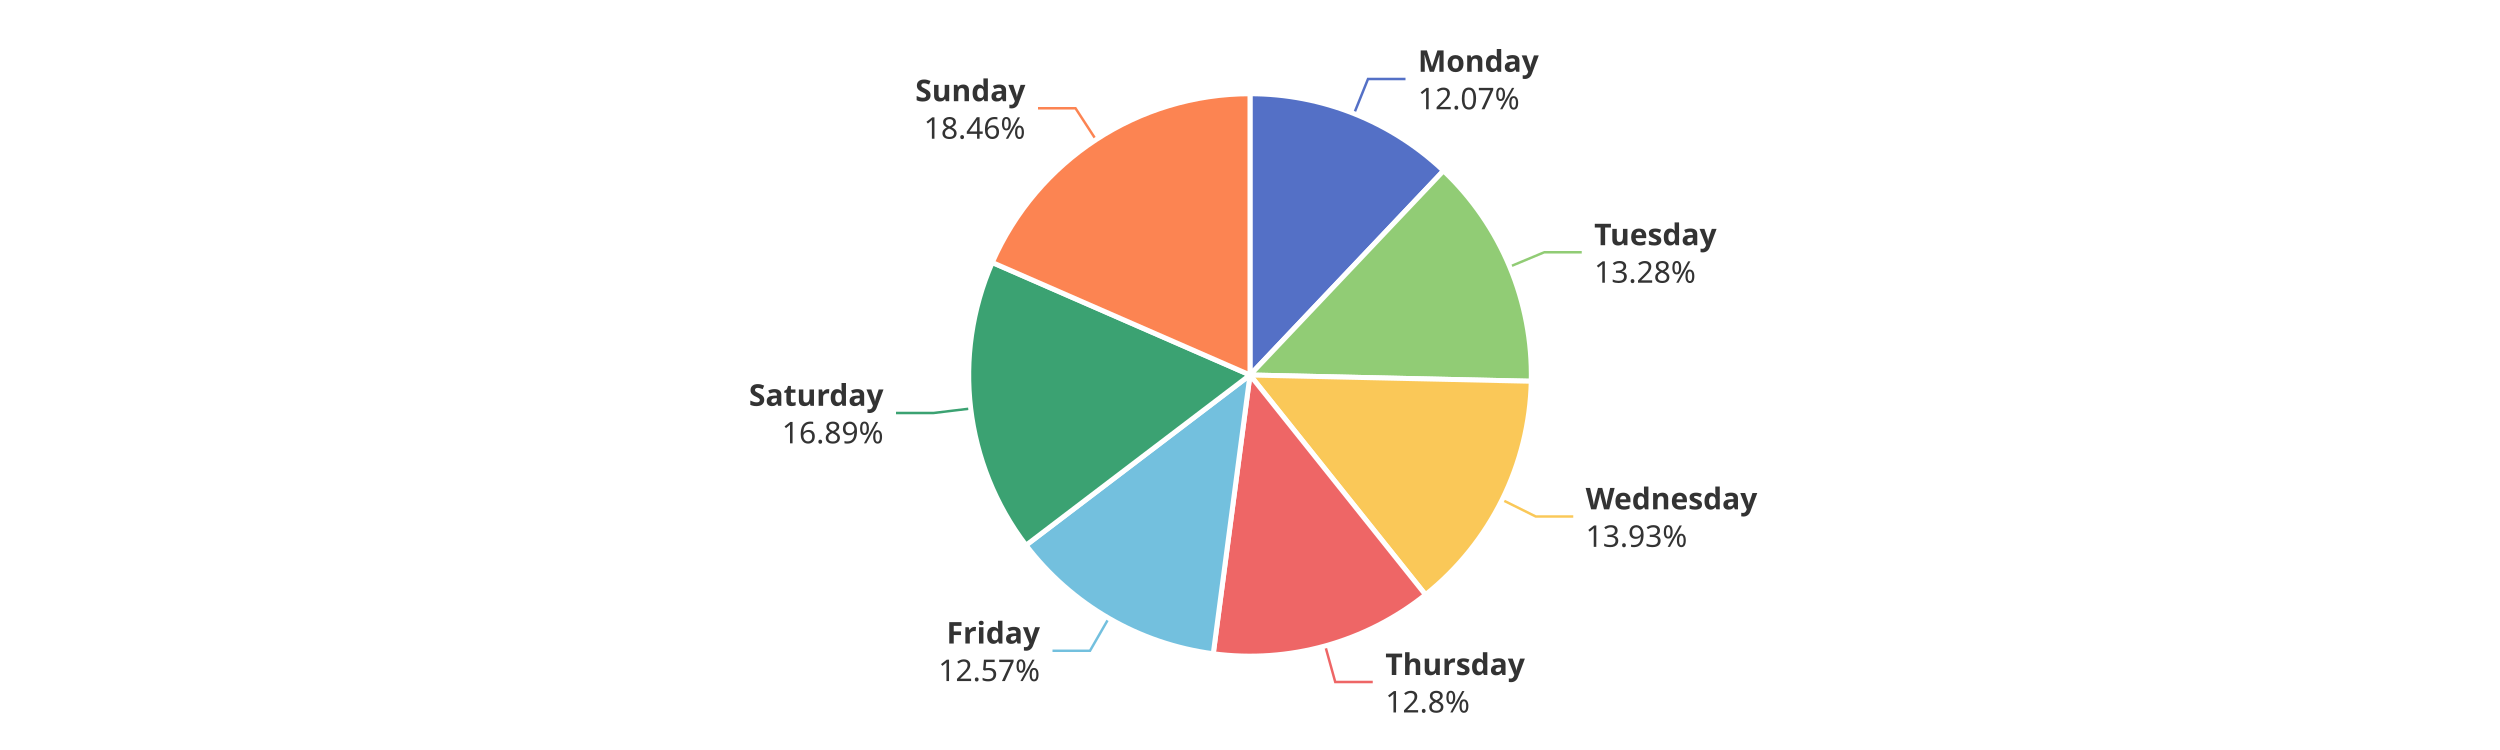
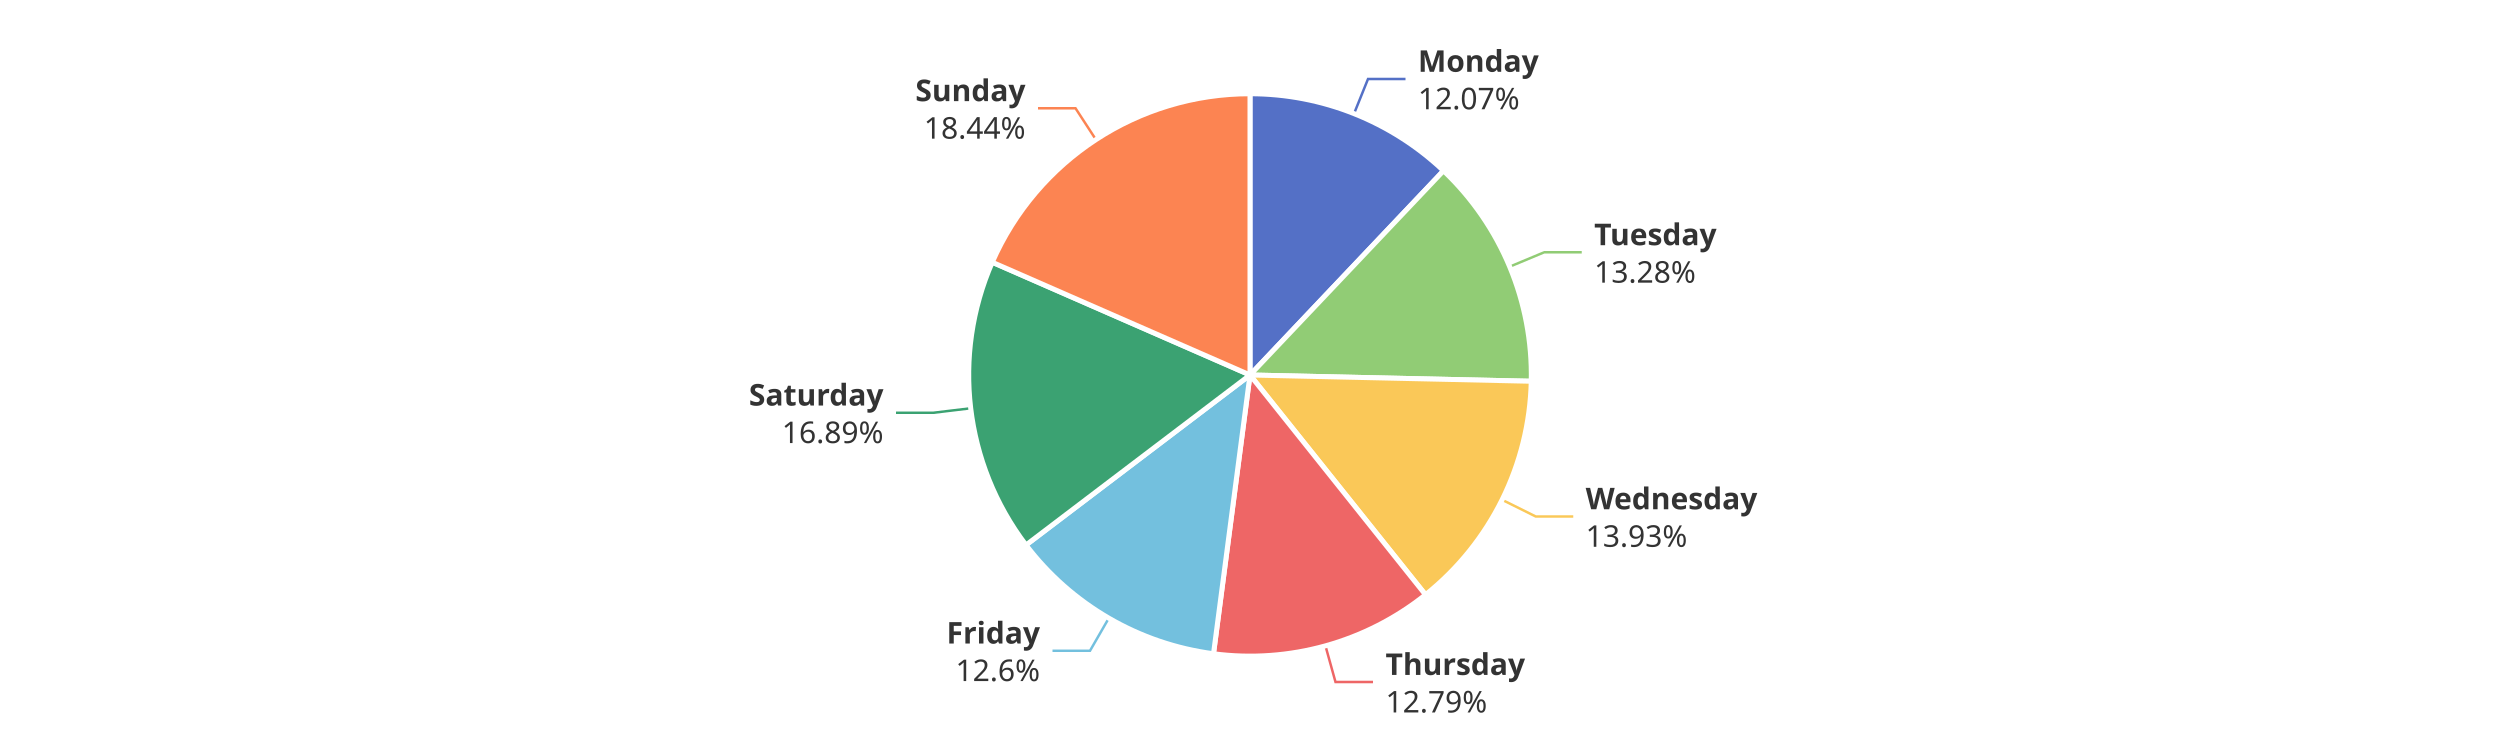
<svg xmlns="http://www.w3.org/2000/svg" width="1000" height="300" version="1.1" baseProfile="full" viewBox="0 0 1000 300">
  <rect width="1000" height="300" x="0" y="0" id="0" fill="#ffffff" />
  <polyline points="541.6 45.5 547.2 31.6 562.2 31.6" fill="none" stroke="#5470c6" />
  <polyline points="603.8 106.7 617.7 100.9 632.7 100.9" fill="none" stroke="#91cc75" />
  <polyline points="600.8 199.9 614.3 206.6 629.3 206.6" fill="none" stroke="#fac858" />
-   <polyline points="530.1 258.4 534.1 272.8 549.1 272.8" fill="none" stroke="#ee6666" />
+   <polyline points="530.2 258.4 534.2 272.8 549.2 272.8" fill="none" stroke="#ee6666" />
  <polyline points="443.5 247.3 436 260.3 421 260.3" fill="none" stroke="#73c0de" />
-   <polyline points="388.3 163.4 373.4 165.2 358.4 165.2" fill="none" stroke="#3ba272" />
+   <polyline points="388.3 163.3 373.4 165.1 358.4 165.1" fill="none" stroke="#3ba272" />
  <polyline points="438.4 55.9 430.2 43.3 415.2 43.3" fill="none" stroke="#fc8452" />
  <path d="M500 37.5A112.5 112.5 0 0 1 577.4 68.3L500 150Z" fill="#5470c6" stroke="#fff" stroke-width="2" stroke-linejoin="round" />
  <path d="M577.4 68.3A112.5 112.5 0 0 1 612.5 152.5L500 150Z" fill="#91cc75" stroke="#fff" stroke-width="2" stroke-linejoin="round" />
  <path d="M612.5 152.5A112.5 112.5 0 0 1 570.2 237.9L500 150Z" fill="#fac858" stroke="#fff" stroke-width="2" stroke-linejoin="round" />
-   <path d="M570.2 237.9A112.5 112.5 0 0 1 485.3 261.5L500 150Z" fill="#ee6666" stroke="#fff" stroke-width="2" stroke-linejoin="round" />
-   <path d="M485.3 261.5A112.5 112.5 0 0 1 410.4 218.1L500 150Z" fill="#73c0de" stroke="#fff" stroke-width="2" stroke-linejoin="round" />
-   <path d="M410.4 218.1A112.5 112.5 0 0 1 396.9 105L500 150Z" fill="#3ba272" stroke="#fff" stroke-width="2" stroke-linejoin="round" />
-   <path d="M396.9 105A112.5 112.5 0 0 1 500 37.5L500 150Z" fill="#fc8452" stroke="#fff" stroke-width="2" stroke-linejoin="round" />
-   <path d="M0 -15l42.8 0l0 30l-42.8 0Z" transform="translate(567.201 31.5588)" fill="none" />
-   <text dominant-baseline="central" text-anchor="start" style="font-size:12px;font-family:sans-serif;font-weight:bold;" y="-7.5" transform="translate(567.201 31.5588)" fill="#333" stroke="rgb(255,255,255)" stroke-width="2" paint-order="stroke" stroke-miterlimit="2">Monday</text>
-   <text dominant-baseline="central" text-anchor="start" style="font-size:12px;font-family:sans-serif;" y="7.5" transform="translate(567.201 31.5588)" fill="#333" stroke="rgb(255,255,255)" stroke-width="2" paint-order="stroke" stroke-miterlimit="2">12.07%</text>
-   <path d="M0 -15l46.2 0l0 30l-46.2 0Z" transform="translate(637.6774 100.9258)" fill="none" />
-   <text dominant-baseline="central" text-anchor="start" style="font-size:12px;font-family:sans-serif;font-weight:bold;" y="-7.5" transform="translate(637.6774 100.9258)" fill="#333" stroke="rgb(255,255,255)" stroke-width="2" paint-order="stroke" stroke-miterlimit="2">Tuesday</text>
-   <text dominant-baseline="central" text-anchor="start" style="font-size:12px;font-family:sans-serif;" y="7.5" transform="translate(637.6774 100.9258)" fill="#333" stroke="rgb(255,255,255)" stroke-width="2" paint-order="stroke" stroke-miterlimit="2">13.28%</text>
-   <path d="M0 -15l63.6 0l0 30l-63.6 0Z" transform="translate(634.257 206.5826)" fill="none" />
-   <text dominant-baseline="central" text-anchor="start" style="font-size:12px;font-family:sans-serif;font-weight:bold;" y="-7.5" transform="translate(634.257 206.5826)" fill="#333" stroke="rgb(255,255,255)" stroke-width="2" paint-order="stroke" stroke-miterlimit="2">Wednesday</text>
-   <text dominant-baseline="central" text-anchor="start" style="font-size:12px;font-family:sans-serif;" y="7.5" transform="translate(634.257 206.5826)" fill="#333" stroke="rgb(255,255,255)" stroke-width="2" paint-order="stroke" stroke-miterlimit="2">13.93%</text>
-   <path d="M0 -15l50.2 0l0 30l-50.2 0Z" transform="translate(554.1491 272.8417)" fill="none" />
-   <text dominant-baseline="central" text-anchor="start" style="font-size:12px;font-family:sans-serif;font-weight:bold;" y="-7.5" transform="translate(554.1491 272.8417)" fill="#333" stroke="rgb(255,255,255)" stroke-width="2" paint-order="stroke" stroke-miterlimit="2">Thursday</text>
-   <text dominant-baseline="central" text-anchor="start" style="font-size:12px;font-family:sans-serif;" y="7.5" transform="translate(554.1491 272.8417)" fill="#333" stroke="rgb(255,255,255)" stroke-width="2" paint-order="stroke" stroke-miterlimit="2">12.8%</text>
-   <path d="M-40.9 -15l40.9 0l0 30l-40.9 0Z" transform="translate(415.99 260.2677)" fill="none" />
-   <text dominant-baseline="central" text-anchor="end" style="font-size:12px;font-family:sans-serif;font-weight:bold;" y="-7.5" transform="translate(415.99 260.2677)" fill="#333" stroke="rgb(255,255,255)" stroke-width="2" paint-order="stroke" stroke-miterlimit="2">Friday</text>
-   <text dominant-baseline="central" text-anchor="end" style="font-size:12px;font-family:sans-serif;" y="7.5" transform="translate(415.99 260.2677)" fill="#333" stroke="rgb(255,255,255)" stroke-width="2" paint-order="stroke" stroke-miterlimit="2">12.57%</text>
-   <path d="M-48.2 -15l48.2 0l0 30l-48.2 0Z" transform="translate(353.4053 165.1665)" fill="none" />
-   <text dominant-baseline="central" text-anchor="end" style="font-size:12px;font-family:sans-serif;font-weight:bold;" y="-7.5" transform="translate(353.4053 165.1665)" fill="#333" stroke="rgb(255,255,255)" stroke-width="2" paint-order="stroke" stroke-miterlimit="2">Saturday</text>
-   <text dominant-baseline="central" text-anchor="end" style="font-size:12px;font-family:sans-serif;" y="7.5" transform="translate(353.4053 165.1665)" fill="#333" stroke="rgb(255,255,255)" stroke-width="2" paint-order="stroke" stroke-miterlimit="2">16.89%</text>
-   <path d="M-40.9 -15l40.9 0l0 30l-40.9 0Z" transform="translate(410.1609 43.3288)" fill="none" />
-   <text dominant-baseline="central" text-anchor="end" style="font-size:12px;font-family:sans-serif;font-weight:bold;" y="-7.5" transform="translate(410.1609 43.3288)" fill="#333" stroke="rgb(255,255,255)" stroke-width="2" paint-order="stroke" stroke-miterlimit="2">Sunday</text>
-   <text dominant-baseline="central" text-anchor="end" style="font-size:12px;font-family:sans-serif;" y="7.5" transform="translate(410.1609 43.3288)" fill="#333" stroke="rgb(255,255,255)" stroke-width="2" paint-order="stroke" stroke-miterlimit="2">18.46%</text>
+   <path d="M570.2 237.9A112.5 112.5 0 0 1 485.4 261.5L500 150Z" fill="#ee6666" stroke="#fff" stroke-width="2" stroke-linejoin="round" />
+   <path d="M485.4 261.5A112.5 112.5 0 0 1 410.4 218L500 150Z" fill="#73c0de" stroke="#fff" stroke-width="2" stroke-linejoin="round" />
+   <path d="M410.4 218A112.5 112.5 0 0 1 396.9 104.9L500 150Z" fill="#3ba272" stroke="#fff" stroke-width="2" stroke-linejoin="round" />
+   <path d="M396.9 104.9A112.5 112.5 0 0 1 500 37.5L500 150Z" fill="#fc8452" stroke="#fff" stroke-width="2" stroke-linejoin="round" />
+   <path d="M0 -15l42.8 0l0 30l-42.8 0Z" transform="translate(567.1965 31.557)" fill="none" />
+   <text dominant-baseline="central" text-anchor="start" style="font-size:12px;font-family:sans-serif;font-weight:bold;" y="-7.5" transform="translate(567.1965 31.557)" fill="#333" stroke="rgb(255,255,255)" stroke-width="2" paint-order="stroke" stroke-miterlimit="2">Monday</text>
+   <text dominant-baseline="central" text-anchor="start" style="font-size:12px;font-family:sans-serif;" y="7.5" transform="translate(567.1965 31.557)" fill="#333" stroke="rgb(255,255,255)" stroke-width="2" paint-order="stroke" stroke-miterlimit="2">12.07%</text>
+   <path d="M0 -15l46.2 0l0 30l-46.2 0Z" transform="translate(637.6716 100.912)" fill="none" />
+   <text dominant-baseline="central" text-anchor="start" style="font-size:12px;font-family:sans-serif;font-weight:bold;" y="-7.5" transform="translate(637.6716 100.912)" fill="#333" stroke="rgb(255,255,255)" stroke-width="2" paint-order="stroke" stroke-miterlimit="2">Tuesday</text>
+   <text dominant-baseline="central" text-anchor="start" style="font-size:12px;font-family:sans-serif;" y="7.5" transform="translate(637.6716 100.912)" fill="#333" stroke="rgb(255,255,255)" stroke-width="2" paint-order="stroke" stroke-miterlimit="2">13.28%</text>
+   <path d="M0 -15l63.6 0l0 30l-63.6 0Z" transform="translate(634.2685 206.5594)" fill="none" />
+   <text dominant-baseline="central" text-anchor="start" style="font-size:12px;font-family:sans-serif;font-weight:bold;" y="-7.5" transform="translate(634.2685 206.5594)" fill="#333" stroke="rgb(255,255,255)" stroke-width="2" paint-order="stroke" stroke-miterlimit="2">Wednesday</text>
+   <text dominant-baseline="central" text-anchor="start" style="font-size:12px;font-family:sans-serif;" y="7.5" transform="translate(634.2685 206.5594)" fill="#333" stroke="rgb(255,255,255)" stroke-width="2" paint-order="stroke" stroke-miterlimit="2">13.93%</text>
+   <path d="M0 -15l50.2 0l0 30l-50.2 0Z" transform="translate(554.223 272.8212)" fill="none" />
+   <text dominant-baseline="central" text-anchor="start" style="font-size:12px;font-family:sans-serif;font-weight:bold;" y="-7.5" transform="translate(554.223 272.8212)" fill="#333" stroke="rgb(255,255,255)" stroke-width="2" paint-order="stroke" stroke-miterlimit="2">Thursday</text>
+   <text dominant-baseline="central" text-anchor="start" style="font-size:12px;font-family:sans-serif;" y="7.5" transform="translate(554.223 272.8212)" fill="#333" stroke="rgb(255,255,255)" stroke-width="2" paint-order="stroke" stroke-miterlimit="2">12.79%</text>
+   <path d="M-34.2 -15l34.2 0l0 30l-34.2 0Z" transform="translate(415.9958 260.2711)" fill="none" />
+   <text dominant-baseline="central" text-anchor="end" style="font-size:12px;font-family:sans-serif;font-weight:bold;" y="-7.5" transform="translate(415.9958 260.2711)" fill="#333" stroke="rgb(255,255,255)" stroke-width="2" paint-order="stroke" stroke-miterlimit="2">Friday</text>
+   <text dominant-baseline="central" text-anchor="end" style="font-size:12px;font-family:sans-serif;" y="7.5" transform="translate(415.9958 260.2711)" fill="#333" stroke="rgb(255,255,255)" stroke-width="2" paint-order="stroke" stroke-miterlimit="2">12.6%</text>
+   <path d="M-48.2 -15l48.2 0l0 30l-48.2 0Z" transform="translate(353.3932 165.0656)" fill="none" />
+   <text dominant-baseline="central" text-anchor="end" style="font-size:12px;font-family:sans-serif;font-weight:bold;" y="-7.5" transform="translate(353.3932 165.0656)" fill="#333" stroke="rgb(255,255,255)" stroke-width="2" paint-order="stroke" stroke-miterlimit="2">Saturday</text>
+   <text dominant-baseline="central" text-anchor="end" style="font-size:12px;font-family:sans-serif;" y="7.5" transform="translate(353.3932 165.0656)" fill="#333" stroke="rgb(255,255,255)" stroke-width="2" paint-order="stroke" stroke-miterlimit="2">16.89%</text>
+   <path d="M-40.9 -15l40.9 0l0 30l-40.9 0Z" transform="translate(410.2006 43.3028)" fill="none" />
+   <text dominant-baseline="central" text-anchor="end" style="font-size:12px;font-family:sans-serif;font-weight:bold;" y="-7.5" transform="translate(410.2006 43.3028)" fill="#333" stroke="rgb(255,255,255)" stroke-width="2" paint-order="stroke" stroke-miterlimit="2">Sunday</text>
+   <text dominant-baseline="central" text-anchor="end" style="font-size:12px;font-family:sans-serif;" y="7.5" transform="translate(410.2006 43.3028)" fill="#333" stroke="rgb(255,255,255)" stroke-width="2" paint-order="stroke" stroke-miterlimit="2">18.44%</text>
</svg>
